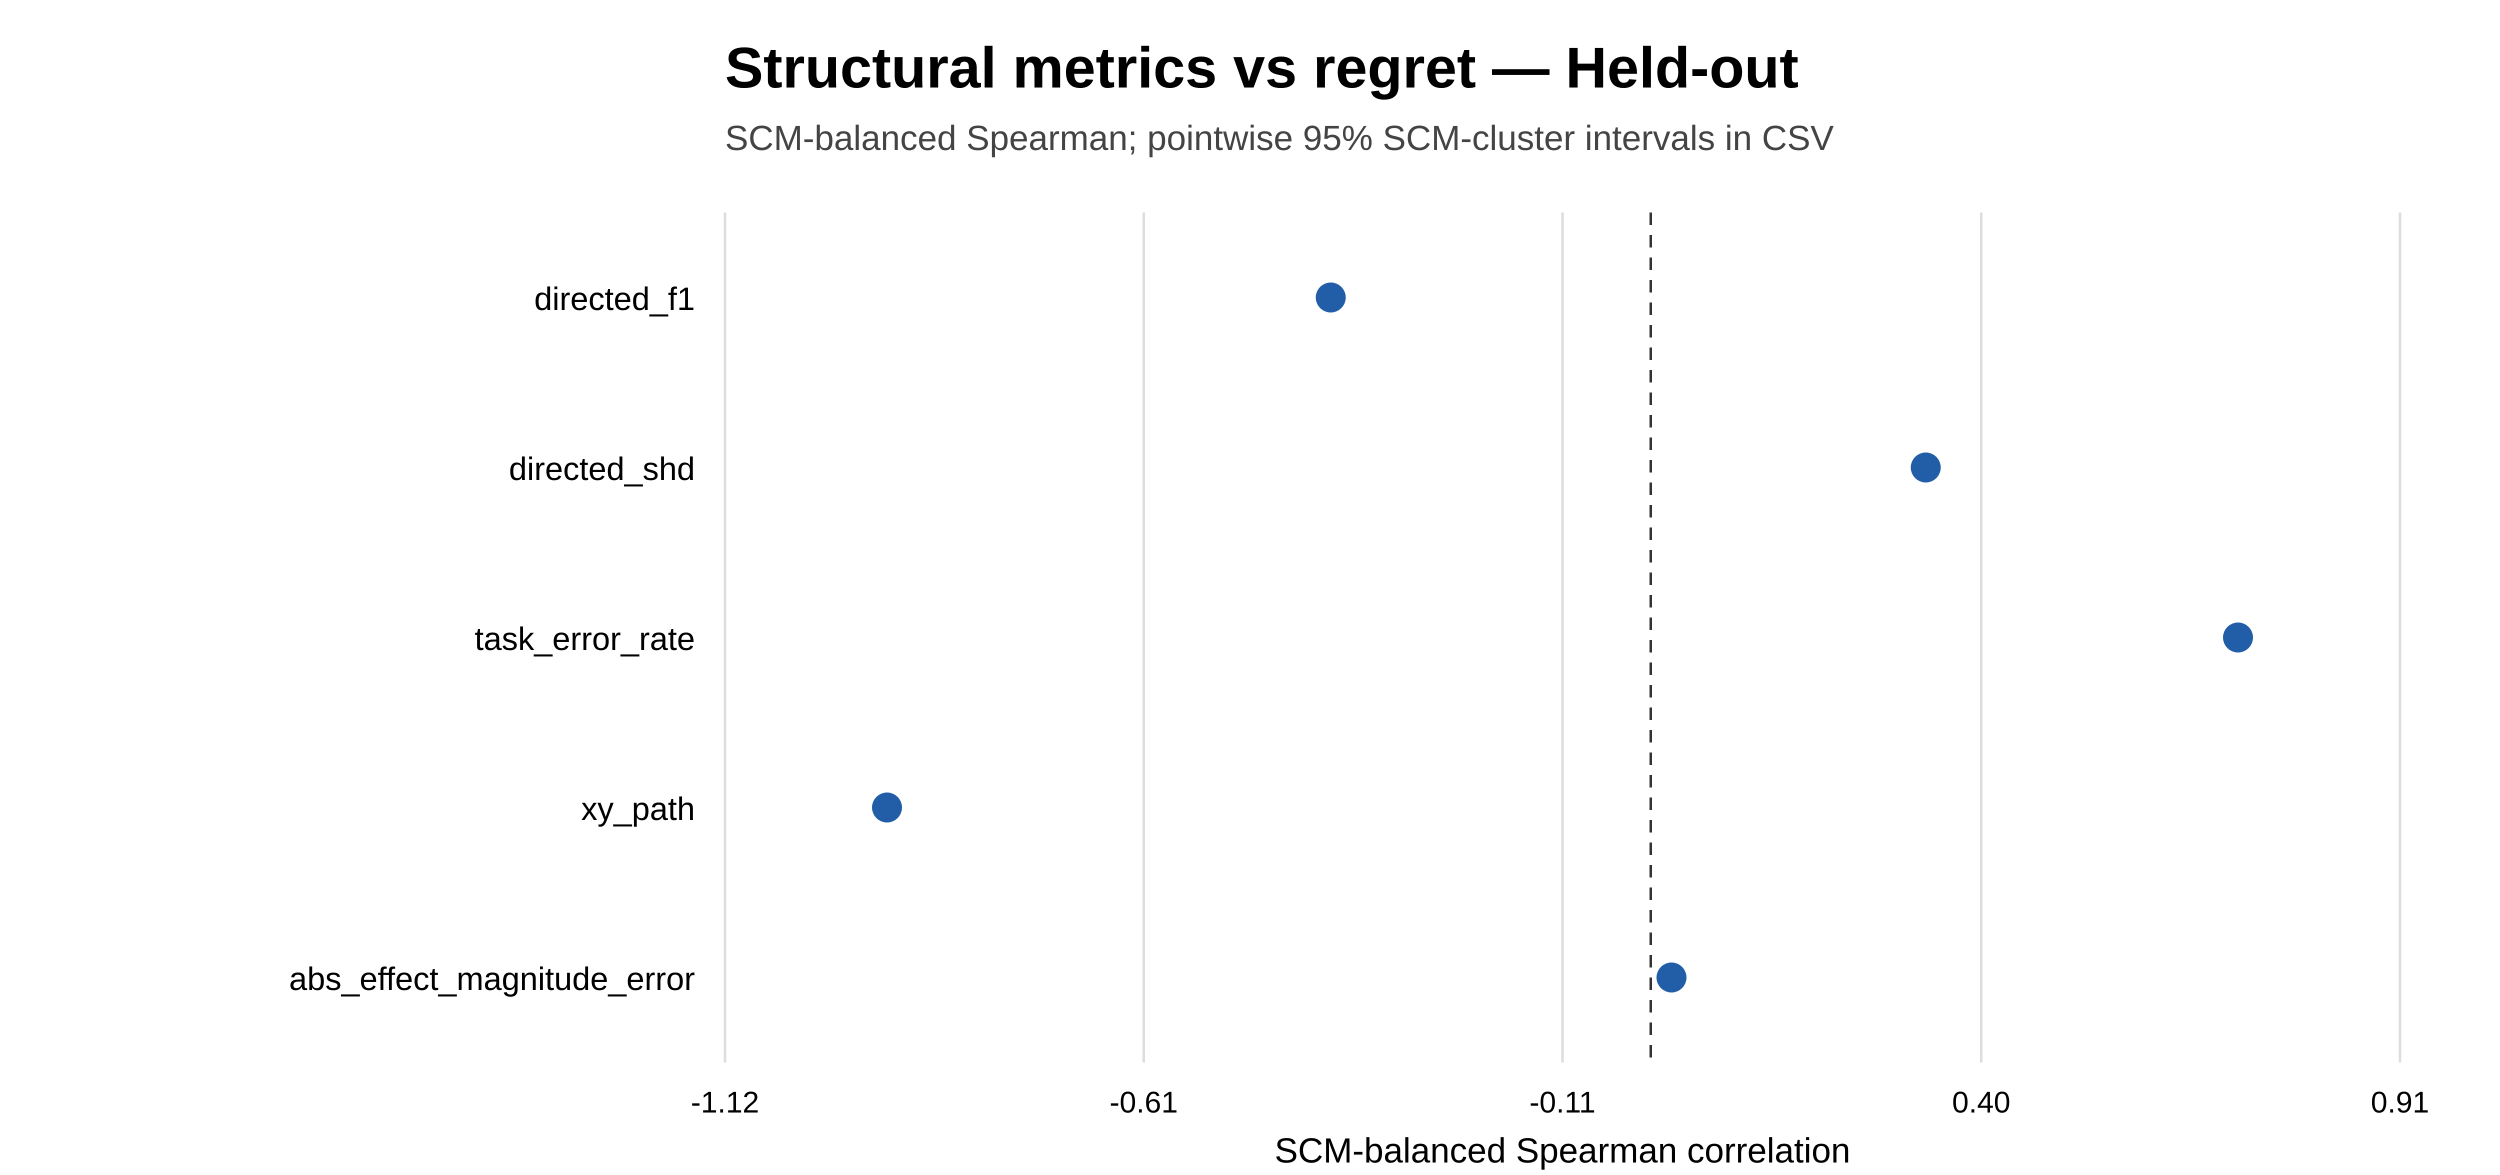
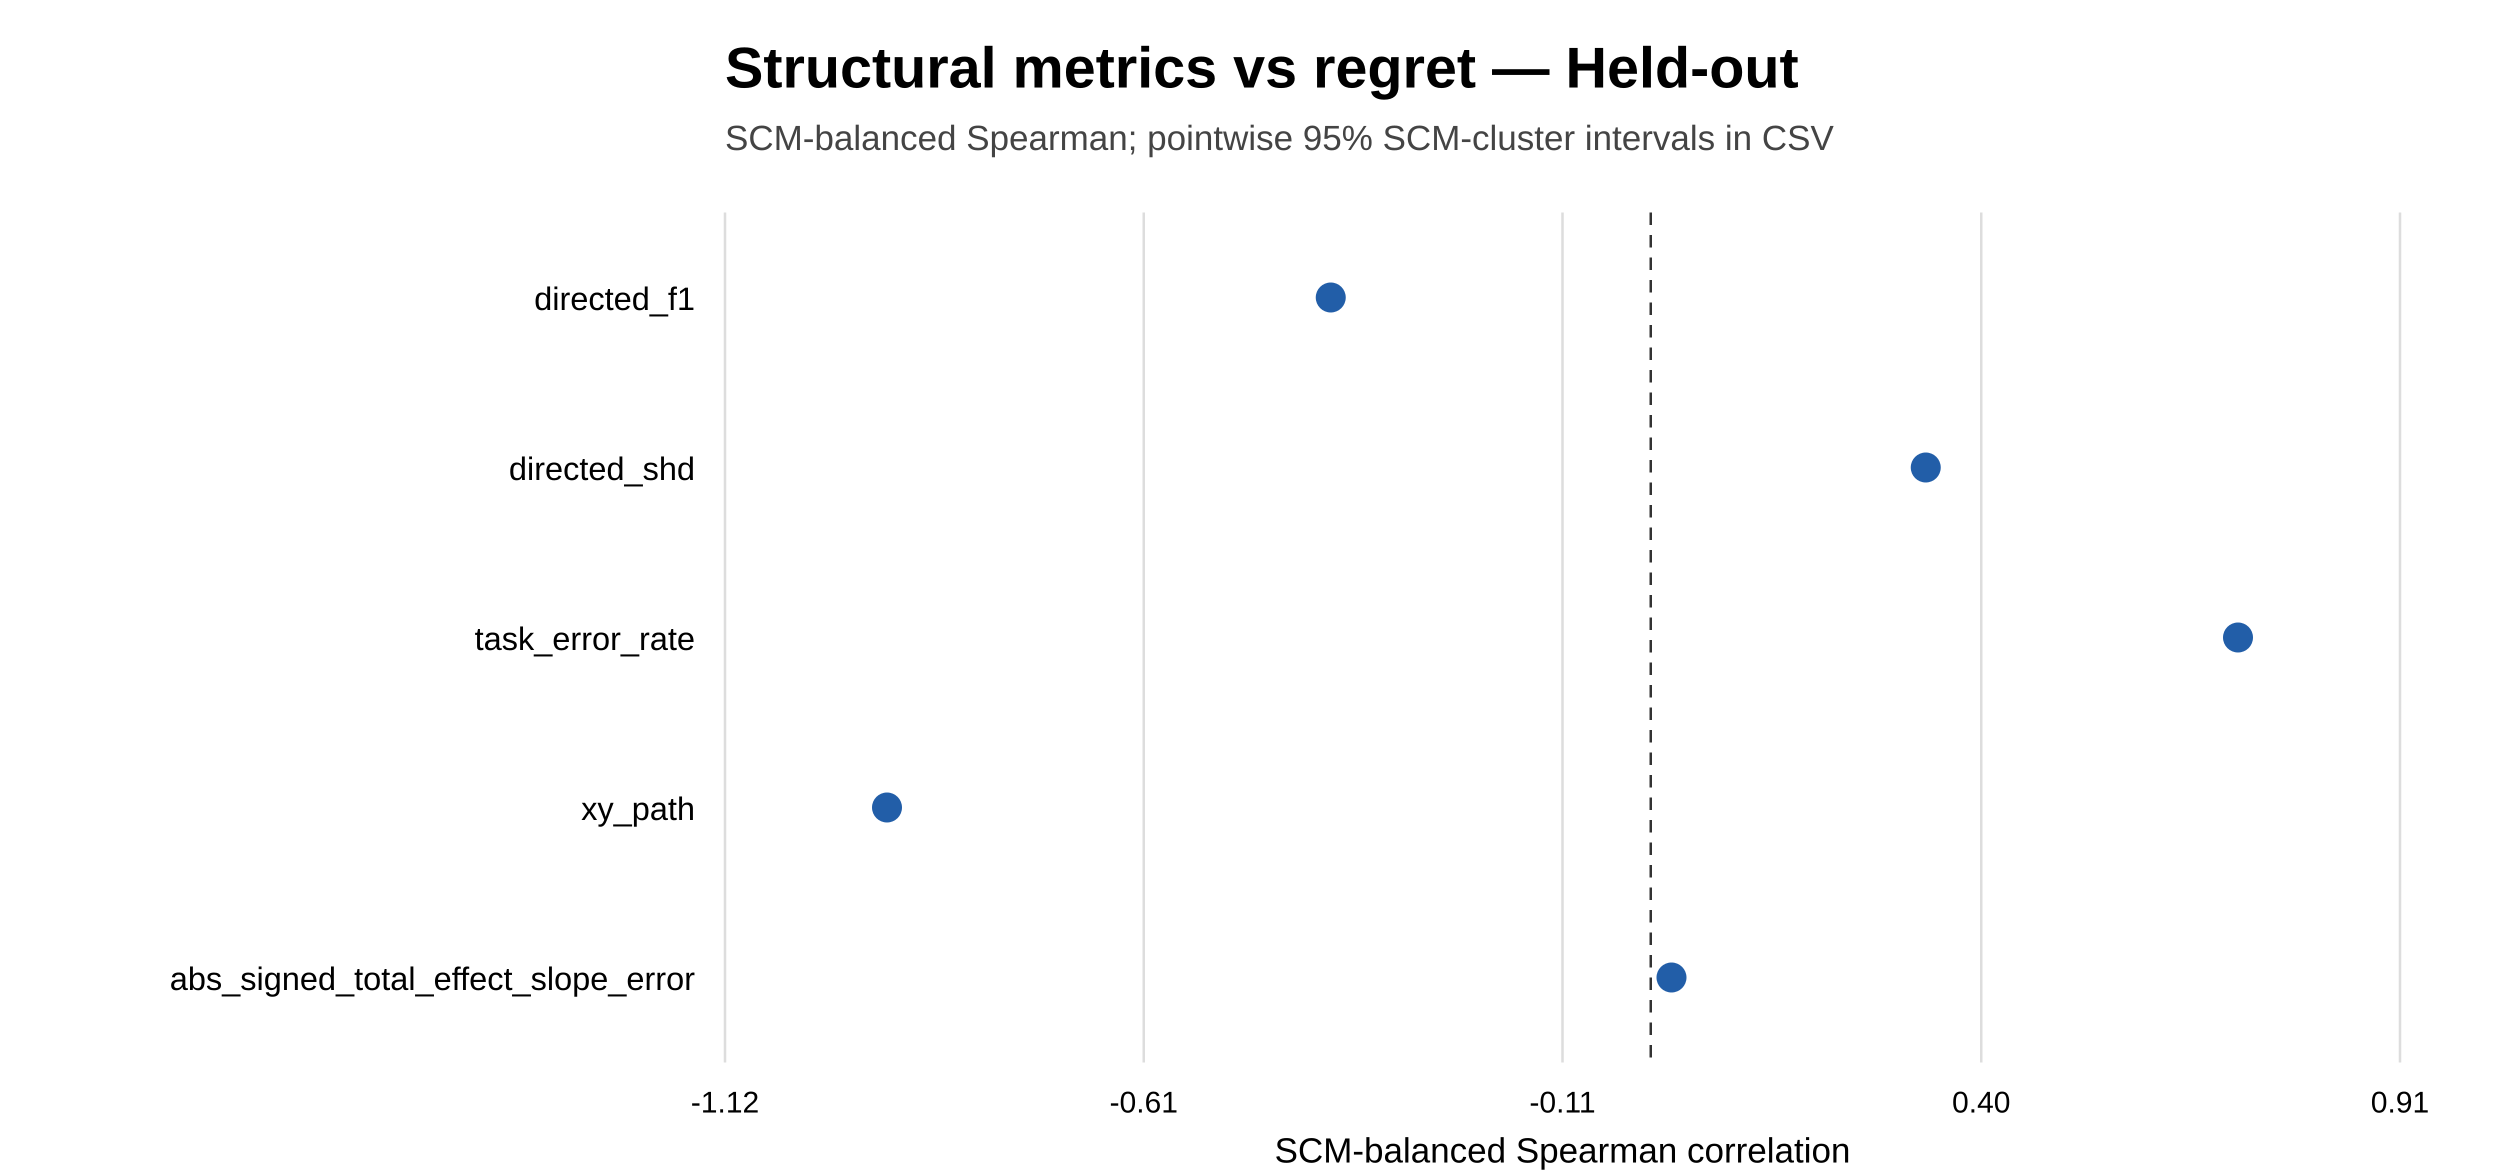
<svg xmlns="http://www.w3.org/2000/svg" width="1000" height="470" viewBox="0 0 1000 470">
  <rect width="100%" height="100%" fill="white" />
  <text x="290" y="35" font-family="Arial" font-size="23" font-weight="700">Structural metrics vs regret — Held-out</text>
  <text x="290" y="60" font-family="Arial" font-size="14" fill="#444">SCM-balanced Spearman; pointwise 95% SCM-cluster intervals in CSV</text>
  <line x1="290.0" y1="85" x2="290.0" y2="425" stroke="#ddd" />
  <text x="290.0" y="445" text-anchor="middle" font-family="Arial" font-size="12">-1.12</text>
  <line x1="457.5" y1="85" x2="457.5" y2="425" stroke="#ddd" />
  <text x="457.5" y="445" text-anchor="middle" font-family="Arial" font-size="12">-0.61</text>
  <line x1="625.0" y1="85" x2="625.0" y2="425" stroke="#ddd" />
  <text x="625.0" y="445" text-anchor="middle" font-family="Arial" font-size="12">-0.11</text>
  <line x1="792.5" y1="85" x2="792.5" y2="425" stroke="#ddd" />
  <text x="792.5" y="445" text-anchor="middle" font-family="Arial" font-size="12">0.40</text>
  <line x1="960.0" y1="85" x2="960.0" y2="425" stroke="#ddd" />
  <text x="960.0" y="445" text-anchor="middle" font-family="Arial" font-size="12">0.91</text>
  <line x1="660.3" y1="85" x2="660.3" y2="425" stroke="#333" stroke-dasharray="5,4" />
  <text x="278" y="124.0" text-anchor="end" font-family="Arial" font-size="13">directed_f1</text>
  <circle cx="532.3" cy="119.0" r="6" fill="#225ea8" />
  <text x="278" y="192.0" text-anchor="end" font-family="Arial" font-size="13">directed_shd</text>
  <circle cx="770.3" cy="187.0" r="6" fill="#225ea8" />
  <text x="278" y="260.0" text-anchor="end" font-family="Arial" font-size="13">task_error_rate</text>
  <circle cx="895.2" cy="255.0" r="6" fill="#225ea8" />
  <text x="278" y="328.0" text-anchor="end" font-family="Arial" font-size="13">xy_path</text>
  <circle cx="354.8" cy="323.0" r="6" fill="#225ea8" />
-   <text x="278" y="396.0" text-anchor="end" font-family="Arial" font-size="13">abs_effect_magnitude_error</text>
+   <text x="278" y="396.0" text-anchor="end" font-family="Arial" font-size="13">abs_signed_total_effect_slope_error</text>
  <circle cx="668.6" cy="391.0" r="6" fill="#225ea8" />
  <text x="625.0" y="465" text-anchor="middle" font-family="Arial" font-size="14">SCM-balanced Spearman correlation</text>
</svg>
